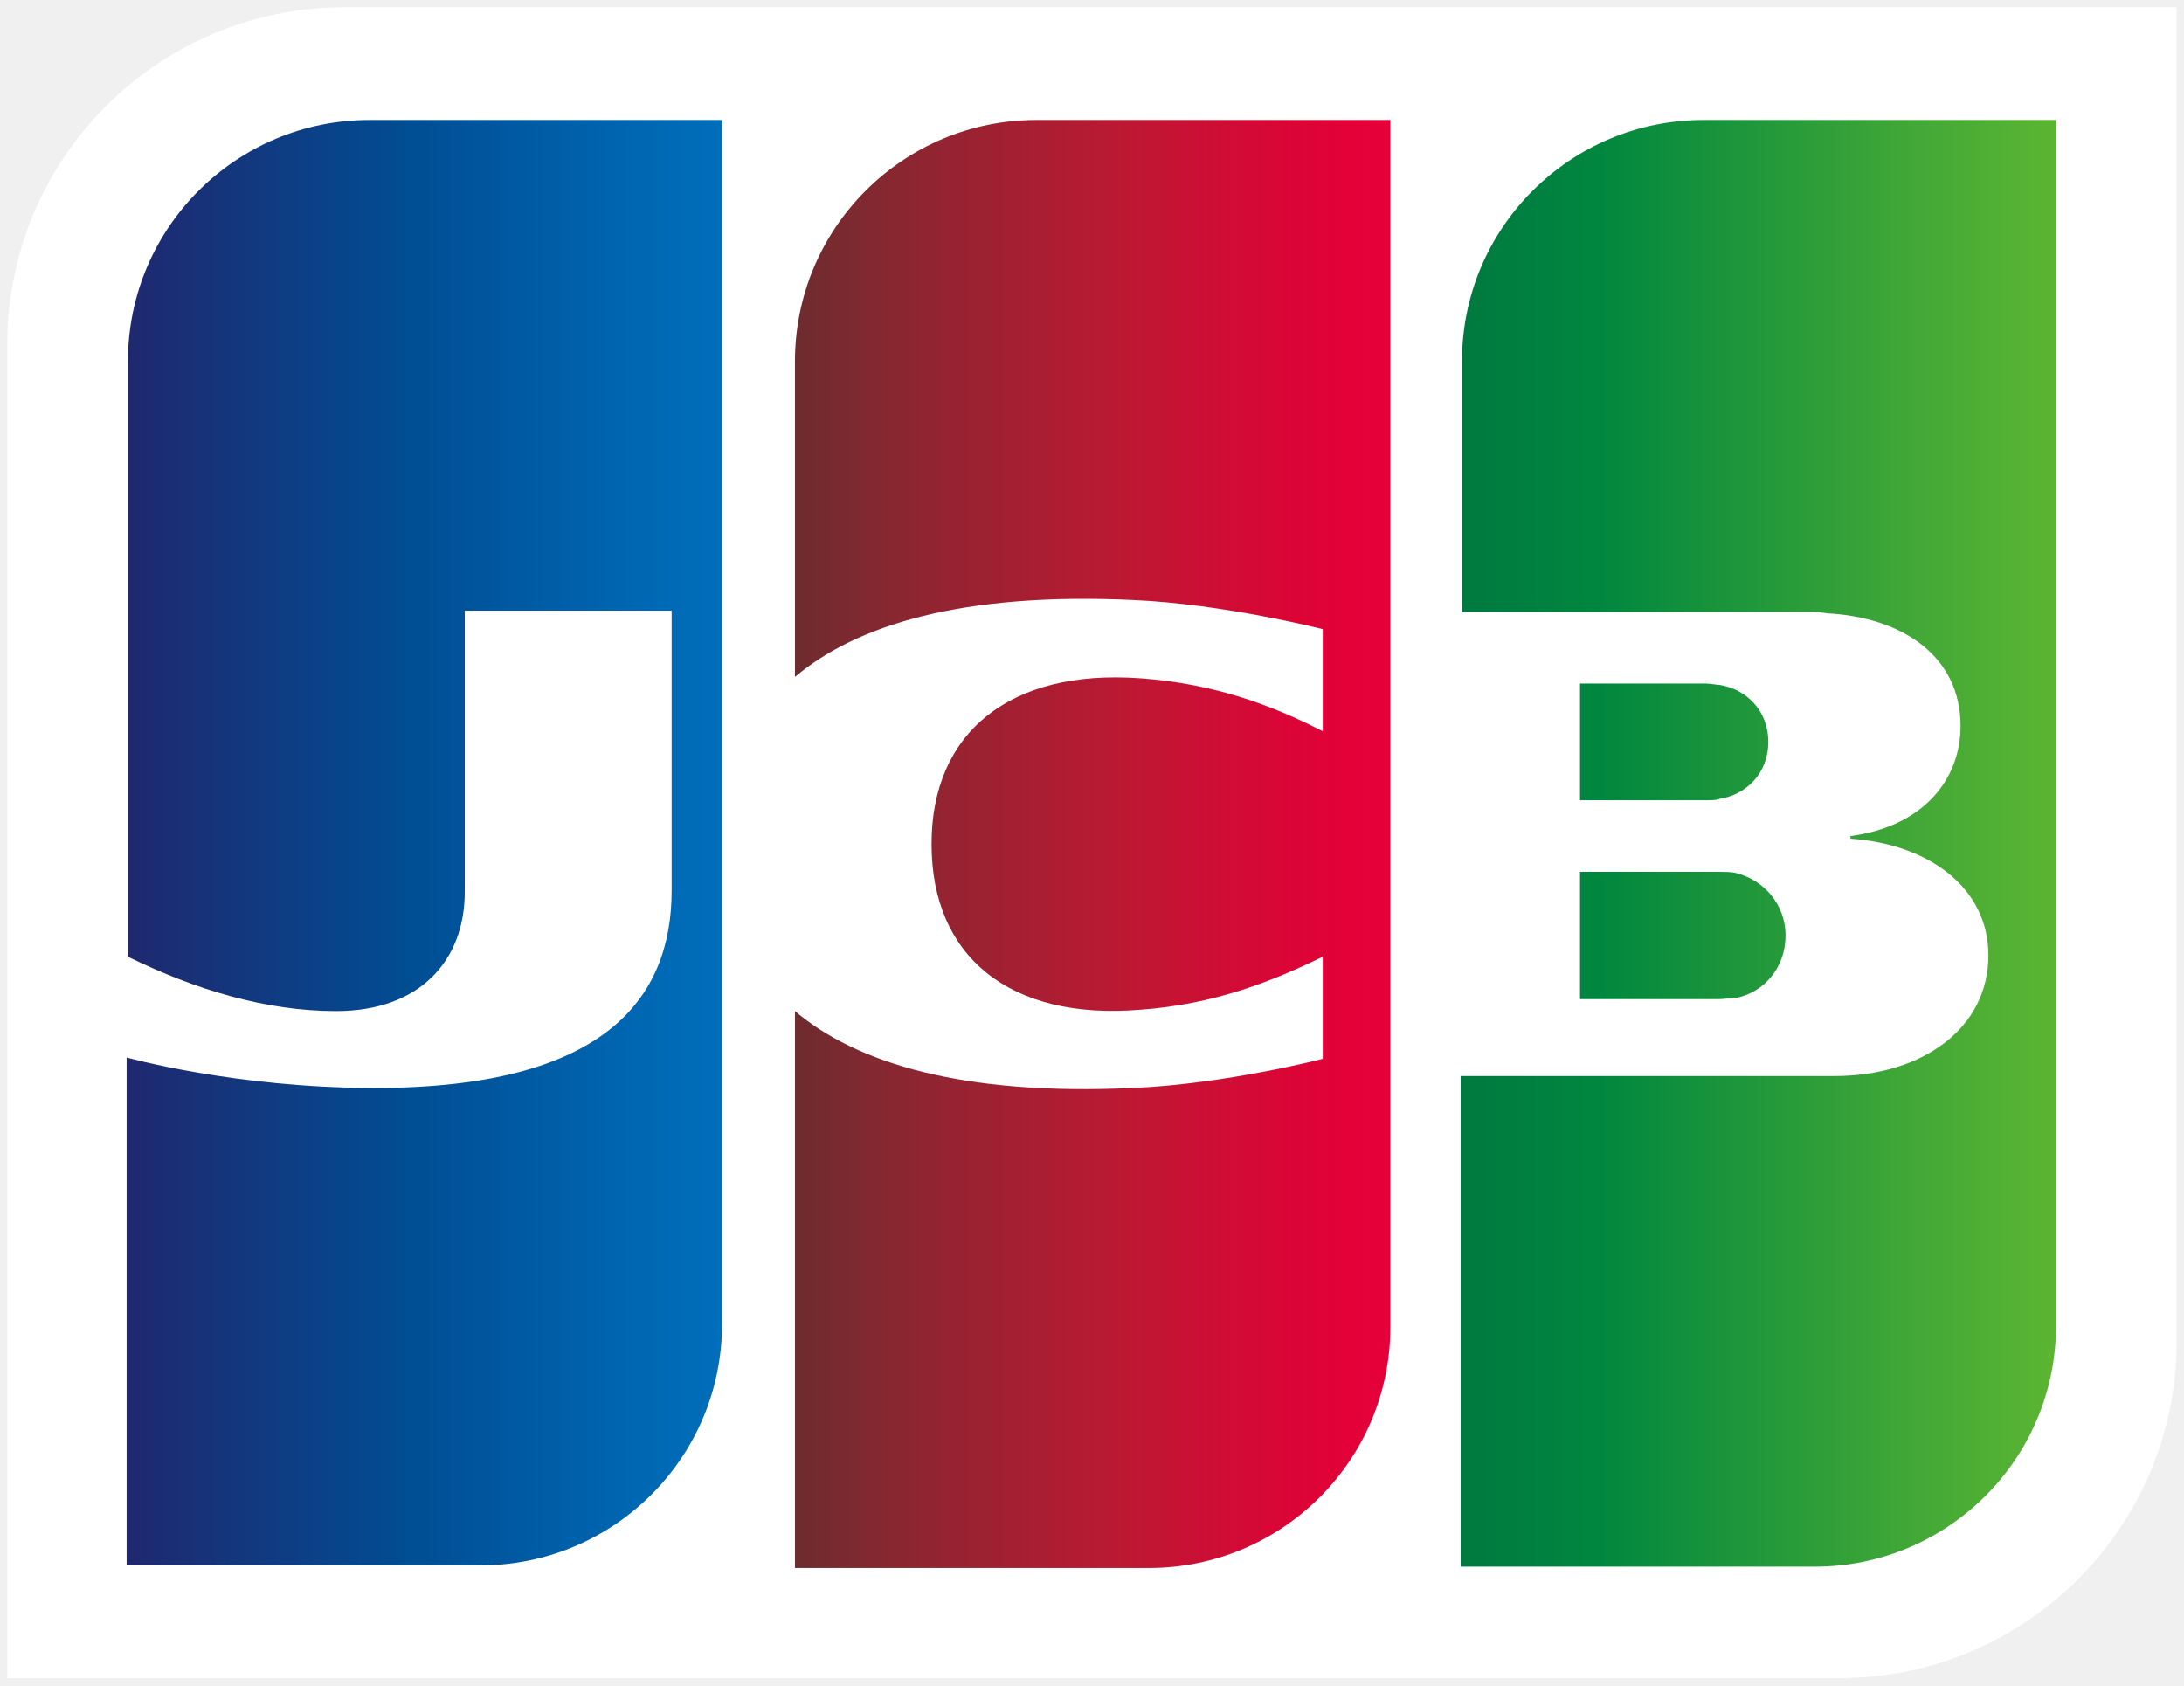
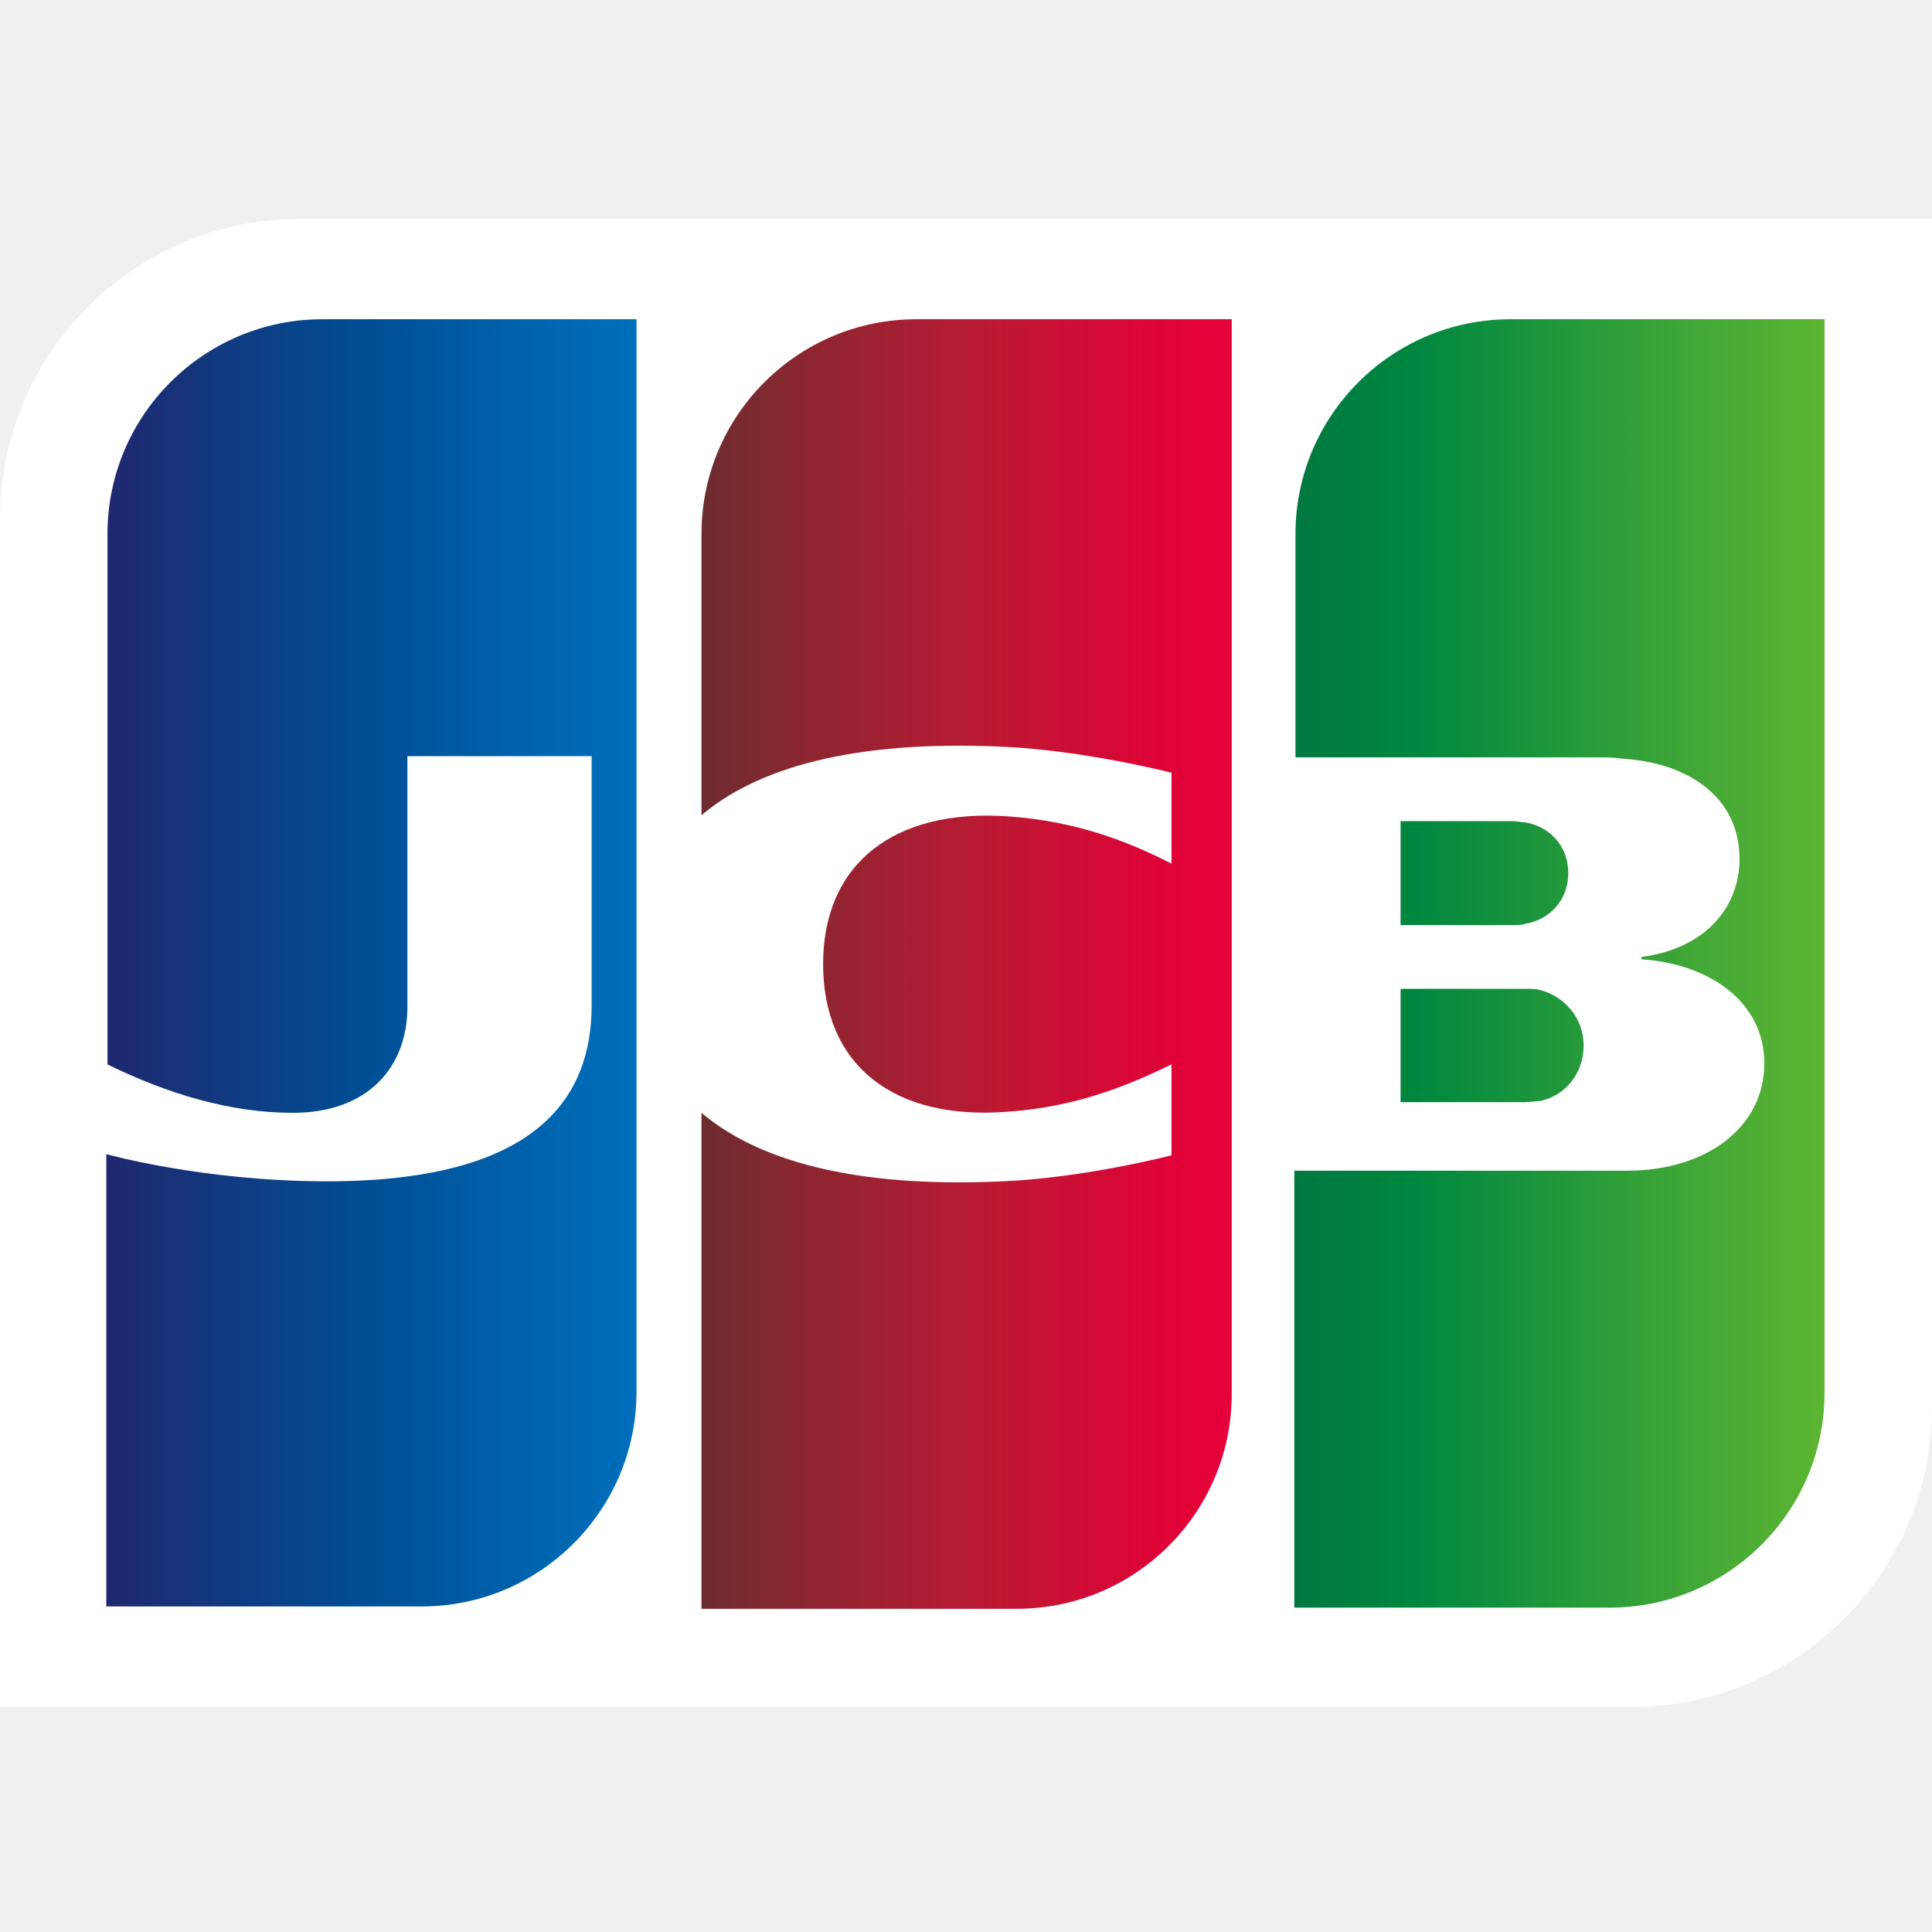
- <svg xmlns="http://www.w3.org/2000/svg" height="231.511" width="300" xml:space="preserve" viewBox="0 0 300 231.511" y="0px" x="0px" id="レイヤー_1" version="1.1">
-   <defs id="defs6422" />
-   <style id="style6319" type="text/css">
- 	.st0{fill:#FFFFFF;}
- 	.st1{fill:url(#SVGID_1_);}
- 	.st2{fill:url(#SVGID_2_);}
- 	.st3{fill:url(#SVGID_3_);}
- 	.st4{fill:url(#SVGID_4_);}
- 	.st5{fill:url(#SVGID_5_);}
- </style>
-   <g transform="translate(-9.4,96.811)" id="g6321">
-     <g transform="matrix(1.821516,0,0,1.821516,-8.543765,-109.8367)" id="g6323">
-       <path style="fill:#ffffff" id="path6325" d="m 174,108.3 c 0,14 -11.4,25.4 -25.4,25.4 l -138.2,0 0,-100.6 c 0,-14 11.4,-25.4 25.4,-25.4 l 138.2,0 0,100.6 z" class="st0" />
-       <g id="g6327">
-         <linearGradient gradientTransform="matrix(1.125,0,0,1.125,-11.9755,-13.8615)" y2="81.399" x2="157.33" y1="81.399" x1="117.386" gradientUnits="userSpaceOnUse" id="SVGID_1_">
-           <stop id="stop6330" style="stop-color:#007940" offset="0" />
-           <stop id="stop6332" style="stop-color:#00873F" offset="0.229" />
-           <stop id="stop6334" style="stop-color:#40A737" offset="0.743" />
-           <stop id="stop6336" style="stop-color:#5CB531" offset="1" />
-         </linearGradient>
-         <path style="fill:url(#SVGID_1_)" id="path6338" d="m 129,82.5 10.5,0 c 0.3,0 1,-0.1 1.3,-0.1 2,-0.4 3.7,-2.2 3.7,-4.7 0,-2.4 -1.7,-4.2 -3.7,-4.7 -0.3,-0.1 -0.9,-0.1 -1.3,-0.1 l -10.5,0 0,9.6 z" class="st1" />
-         <linearGradient gradientTransform="matrix(1.125,0,0,1.125,-11.9755,-13.8615)" y2="75.171" x2="157.332" y1="75.171" x1="117.384" gradientUnits="userSpaceOnUse" id="SVGID_2_">
-           <stop id="stop6341" style="stop-color:#007940" offset="0" />
-           <stop id="stop6343" style="stop-color:#00873F" offset="0.229" />
-           <stop id="stop6345" style="stop-color:#40A737" offset="0.743" />
-           <stop id="stop6347" style="stop-color:#5CB531" offset="1" />
-         </linearGradient>
-         <path style="fill:url(#SVGID_2_)" id="path6349" d="m 138.3,16.2 c -10,0 -18.2,8.1 -18.2,18.2 l 0,18.9 25.7,0 c 0.6,0 1.3,0 1.8,0.1 5.8,0.3 10.1,3.3 10.1,8.5 0,4.1 -2.9,7.6 -8.3,8.3 l 0,0.2 c 5.9,0.4 10.4,3.7 10.4,8.8 0,5.5 -5,9.1 -11.6,9.1 l -28.2,0 0,37 26.7,0 c 10,0 18.2,-8.1 18.2,-18.2 l 0,-90.9 -26.6,0 z" class="st2" />
-         <linearGradient gradientTransform="matrix(1.125,0,0,1.125,-11.9755,-13.8615)" y2="68.399" x2="157.331" y1="68.399" x1="117.385" gradientUnits="userSpaceOnUse" id="SVGID_3_">
-           <stop id="stop6352" style="stop-color:#007940" offset="0" />
-           <stop id="stop6354" style="stop-color:#00873F" offset="0.229" />
-           <stop id="stop6356" style="stop-color:#40A737" offset="0.743" />
-           <stop id="stop6358" style="stop-color:#5CB531" offset="1" />
-         </linearGradient>
-         <path style="fill:url(#SVGID_3_)" id="path6360" d="m 143.2,63.1 c 0,-2.4 -1.7,-4 -3.7,-4.3 -0.2,0 -0.7,-0.1 -1,-0.1 l -9.5,0 0,8.8 9.5,0 c 0.3,0 0.9,0 1,-0.1 2,-0.3 3.7,-1.9 3.7,-4.3 z" class="st3" />
-       </g>
-       <linearGradient gradientTransform="matrix(1.125,0,0,1.125,-11.9755,-13.8615)" y2="75.171" x2="68.522" y1="75.171" x1="27.959" gradientUnits="userSpaceOnUse" id="SVGID_4_">
-         <stop id="stop6363" style="stop-color:#1F286F" offset="0" />
-         <stop id="stop6365" style="stop-color:#004E94" offset="0.475" />
-         <stop id="stop6367" style="stop-color:#0066B1" offset="0.826" />
-         <stop id="stop6369" style="stop-color:#006FBC" offset="1" />
-       </linearGradient>
-       <path style="fill:url(#SVGID_4_)" id="path6371" d="m 37.7,16.2 c -10,0 -18.2,8.1 -18.2,18.2 l 0,44.9 c 5.1,2.5 10.4,4.1 15.7,4.1 6.3,0 9.7,-3.8 9.7,-9 l 0,-21.2 15.6,0 0,21.1 c 0,8.2 -5.1,14.9 -22.4,14.9 -10.5,0 -18.7,-2.3 -18.7,-2.3 l 0,38.3 26.7,0 c 10,0 18.2,-8.1 18.2,-18.2 l 0,-90.8 -26.6,0 z" class="st4" />
-       <linearGradient gradientTransform="matrix(1.125,0,0,1.125,-11.9755,-13.8615)" y2="75.171" x2="111.855" y1="75.171" x1="72.46" gradientUnits="userSpaceOnUse" id="SVGID_5_">
-         <stop id="stop6374" style="stop-color:#6C2C2F" offset="0" />
-         <stop id="stop6376" style="stop-color:#882730" offset="0.173" />
-         <stop id="stop6378" style="stop-color:#BE1833" offset="0.573" />
-         <stop id="stop6380" style="stop-color:#DC0436" offset="0.859" />
-         <stop id="stop6382" style="stop-color:#E60039" offset="1" />
-       </linearGradient>
-       <path style="fill:url(#SVGID_5_)" id="path6384" d="m 88,16.2 c -10,0 -18.2,8.1 -18.2,18.2 l 0,23.8 c 4.6,-3.9 12.6,-6.4 25.5,-5.8 6.9,0.3 14.3,2.2 14.3,2.2 l 0,7.7 c -3.7,-1.9 -8.1,-3.6 -13.8,-4 -9.8,-0.7 -15.7,4.1 -15.7,12.5 0,8.5 5.9,13.3 15.7,12.5 5.7,-0.4 10.1,-2.2 13.8,-4 l 0,7.7 c 0,0 -7.3,1.9 -14.3,2.2 -12.9,0.6 -20.9,-1.9 -25.5,-5.8 l 0,42 26.7,0 c 10,0 18.2,-8.1 18.2,-18.2 l 0,-91 -26.7,0 z" class="st5" />
-     </g>
-     <g id="g6386" />
+ <svg xmlns="http://www.w3.org/2000/svg" width="24" height="24" viewBox="0 -29 256 256" version="1.1" preserveAspectRatio="xMidYMid">
+   <defs>
+     <linearGradient x1="-57.527%" y1="50.124%" x2="232.391%" y2="50.124%" id="linearGradient-1">
+       <stop stop-color="#007940" offset="0%">
+ 
+             </stop>
+       <stop stop-color="#00873F" offset="22.85%">
+ 
+             </stop>
+       <stop stop-color="#40A737" offset="74.33%">
+ 
+             </stop>
+       <stop stop-color="#5CB531" offset="100%">
+ 
+             </stop>
+     </linearGradient>
+     <linearGradient x1="0.183%" y1="49.96%" x2="100.273%" y2="49.96%" id="linearGradient-2">
+       <stop stop-color="#007940" offset="0%">
+ 
+             </stop>
+       <stop stop-color="#00873F" offset="22.85%">
+ 
+             </stop>
+       <stop stop-color="#40A737" offset="74.33%">
+ 
+             </stop>
+       <stop stop-color="#5CB531" offset="100%">
+ 
+             </stop>
+     </linearGradient>
+     <linearGradient x1="-62.802%" y1="49.858%" x2="253.671%" y2="49.858%" id="linearGradient-3">
+       <stop stop-color="#007940" offset="0%">
+ 
+             </stop>
+       <stop stop-color="#00873F" offset="22.85%">
+ 
+             </stop>
+       <stop stop-color="#40A737" offset="74.33%">
+ 
+             </stop>
+       <stop stop-color="#5CB531" offset="100%">
+ 
+             </stop>
+     </linearGradient>
+     <linearGradient x1="0.176%" y1="50.006%" x2="101.808%" y2="50.006%" id="linearGradient-4">
+       <stop stop-color="#1F286F" offset="0%">
+ 
+             </stop>
+       <stop stop-color="#004E94" offset="47.51%">
+ 
+             </stop>
+       <stop stop-color="#0066B1" offset="82.61%">
+ 
+             </stop>
+       <stop stop-color="#006FBC" offset="100%">
+ 
+             </stop>
+     </linearGradient>
+     <linearGradient x1="-0.576%" y1="49.914%" x2="98.133%" y2="49.914%" id="linearGradient-5">
+       <stop stop-color="#6C2C2F" offset="0%">
+ 
+             </stop>
+       <stop stop-color="#882730" offset="17.35%">
+ 
+             </stop>
+       <stop stop-color="#BE1833" offset="57.31%">
+ 
+             </stop>
+       <stop stop-color="#DC0436" offset="85.85%">
+ 
+             </stop>
+       <stop stop-color="#E60039" offset="100%">
+ 
+             </stop>
+     </linearGradient>
+   </defs>
+   <g>
+     <path d="M256,157.418 C256,179.325 238.161,197.164 216.254,197.164 L-3.43623867e-08,197.164 L-3.43623867e-08,39.746 C-3.43623867e-08,17.839 17.839,3.69395977e-07 39.746,3.69395977e-07 L256,3.69395977e-07 L256,157.418 Z" fill="#FFFFFF">
+ 
+         </path>
+     <path d="M185.584,117.046 L202.015,117.046 C202.484,117.046 203.579,116.89 204.049,116.89 C207.178,116.264 209.839,113.447 209.839,109.535 C209.839,105.78 207.178,102.963 204.049,102.181 C203.579,102.024 202.641,102.024 202.015,102.024 L185.584,102.024 L185.584,117.046 Z" fill="url(#linearGradient-1)">
+ 
+         </path>
+     <path d="M200.137,13.301 C184.489,13.301 171.658,25.976 171.658,41.78 L171.658,71.355 L211.873,71.355 C212.812,71.355 213.907,71.355 214.689,71.511 C223.765,71.98 230.494,76.675 230.494,84.812 C230.494,91.227 225.956,96.704 217.506,97.8 L217.506,98.112 C226.738,98.738 233.78,103.902 233.78,111.883 C233.78,120.489 225.956,126.122 215.628,126.122 L171.501,126.122 L171.501,184.02 L213.281,184.02 C228.929,184.02 241.76,171.345 241.76,155.54 L241.76,13.301 L200.137,13.301 L200.137,13.301 Z" fill="url(#linearGradient-2)">
+ 
+         </path>
+     <path d="M207.804,86.689 C207.804,82.934 205.144,80.43 202.015,79.961 C201.702,79.961 200.919,79.804 200.45,79.804 L185.584,79.804 L185.584,93.575 L200.45,93.575 C200.919,93.575 201.858,93.575 202.015,93.418 C205.144,92.949 207.804,90.445 207.804,86.689 L207.804,86.689 Z" fill="url(#linearGradient-3)">
+ 
+         </path>
+     <path d="M42.719,13.301 C27.071,13.301 14.24,25.976 14.24,41.78 L14.24,112.039 C22.22,115.951 30.513,118.455 38.807,118.455 C48.665,118.455 53.985,112.509 53.985,104.372 L53.985,71.198 L78.396,71.198 L78.396,104.215 C78.396,117.046 70.416,127.531 43.345,127.531 C26.914,127.531 14.083,123.932 14.083,123.932 L14.083,183.863 L55.863,183.863 C71.511,183.863 84.342,171.188 84.342,155.384 L84.342,13.301 L42.719,13.301 L42.719,13.301 Z" fill="url(#linearGradient-4)">
+ 
+         </path>
+     <path d="M121.428,13.301 C105.78,13.301 92.949,25.976 92.949,41.78 L92.949,79.022 C100.147,72.919 112.665,69.007 132.851,69.946 C143.648,70.416 155.227,73.389 155.227,73.389 L155.227,85.438 C149.438,82.465 142.553,79.804 133.633,79.178 C118.298,78.083 109.066,85.594 109.066,98.738 C109.066,112.039 118.298,119.55 133.633,118.298 C142.553,117.672 149.438,114.856 155.227,112.039 L155.227,124.088 C155.227,124.088 143.804,127.061 132.851,127.531 C112.665,128.469 100.147,124.557 92.949,118.455 L92.949,184.176 L134.729,184.176 C150.377,184.176 163.208,171.501 163.208,155.697 L163.208,13.301 L121.428,13.301 L121.428,13.301 Z" fill="url(#linearGradient-5)">
+ 
+         </path>
  </g>
</svg>
